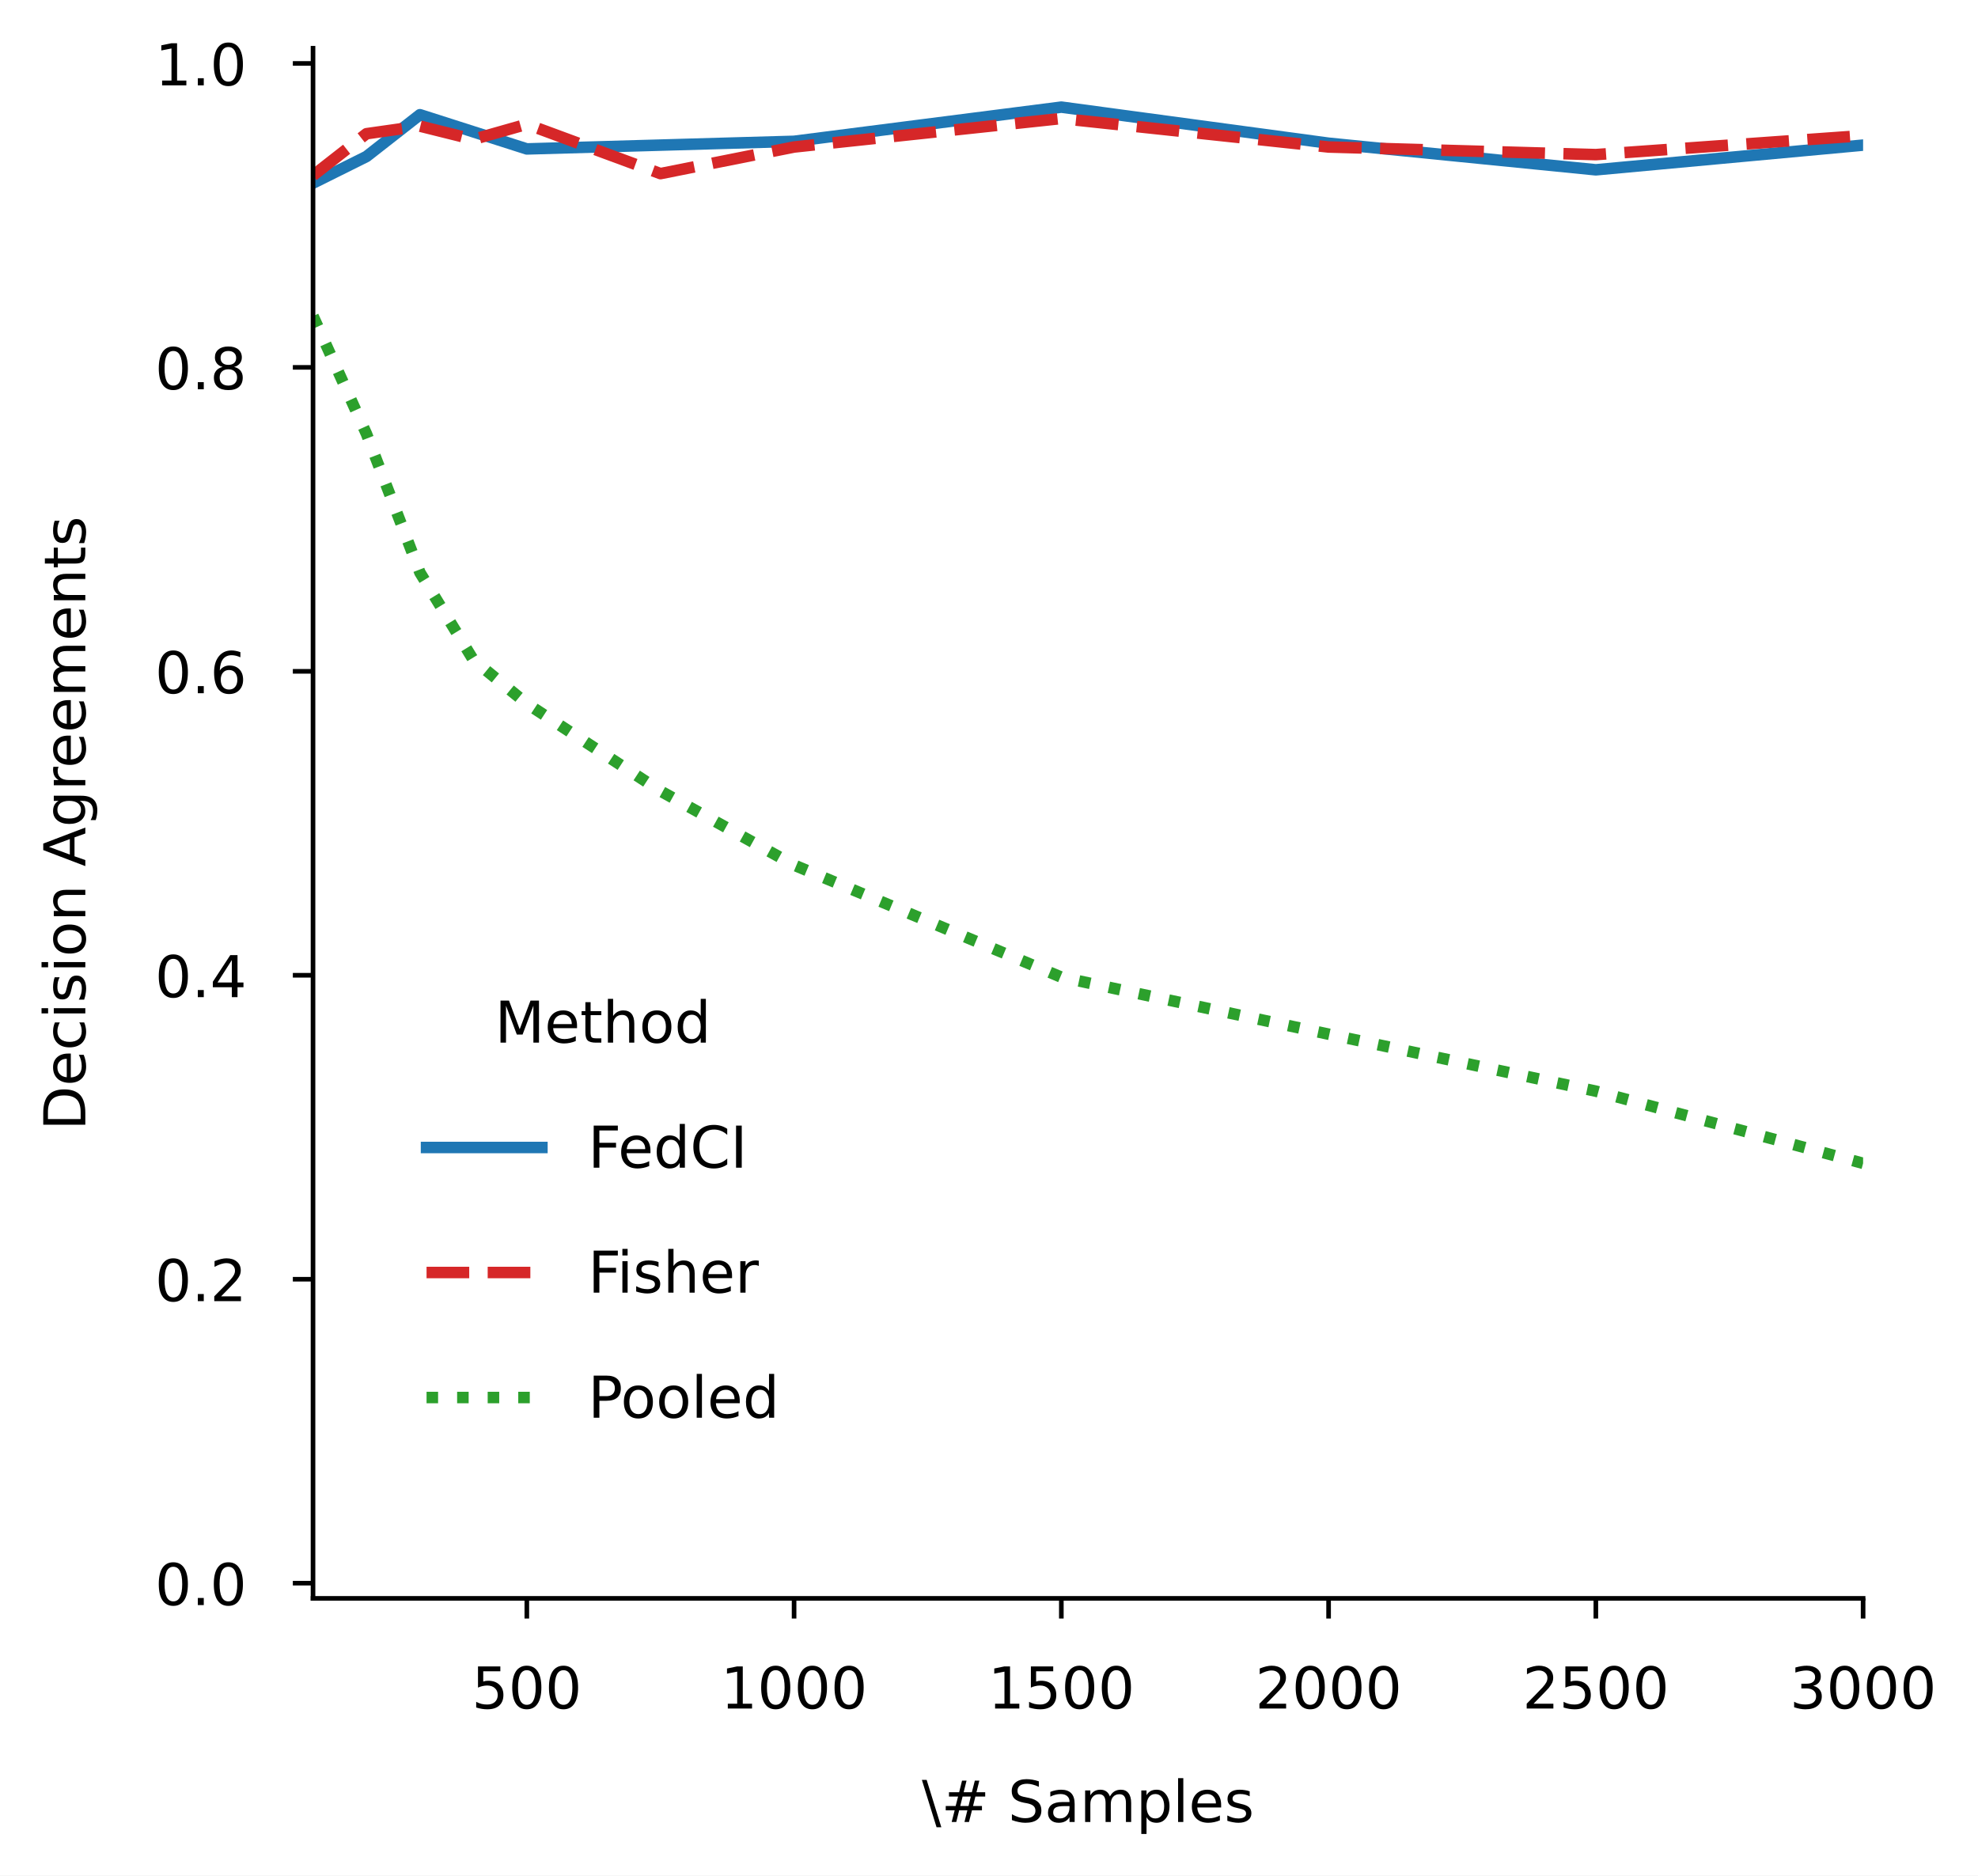
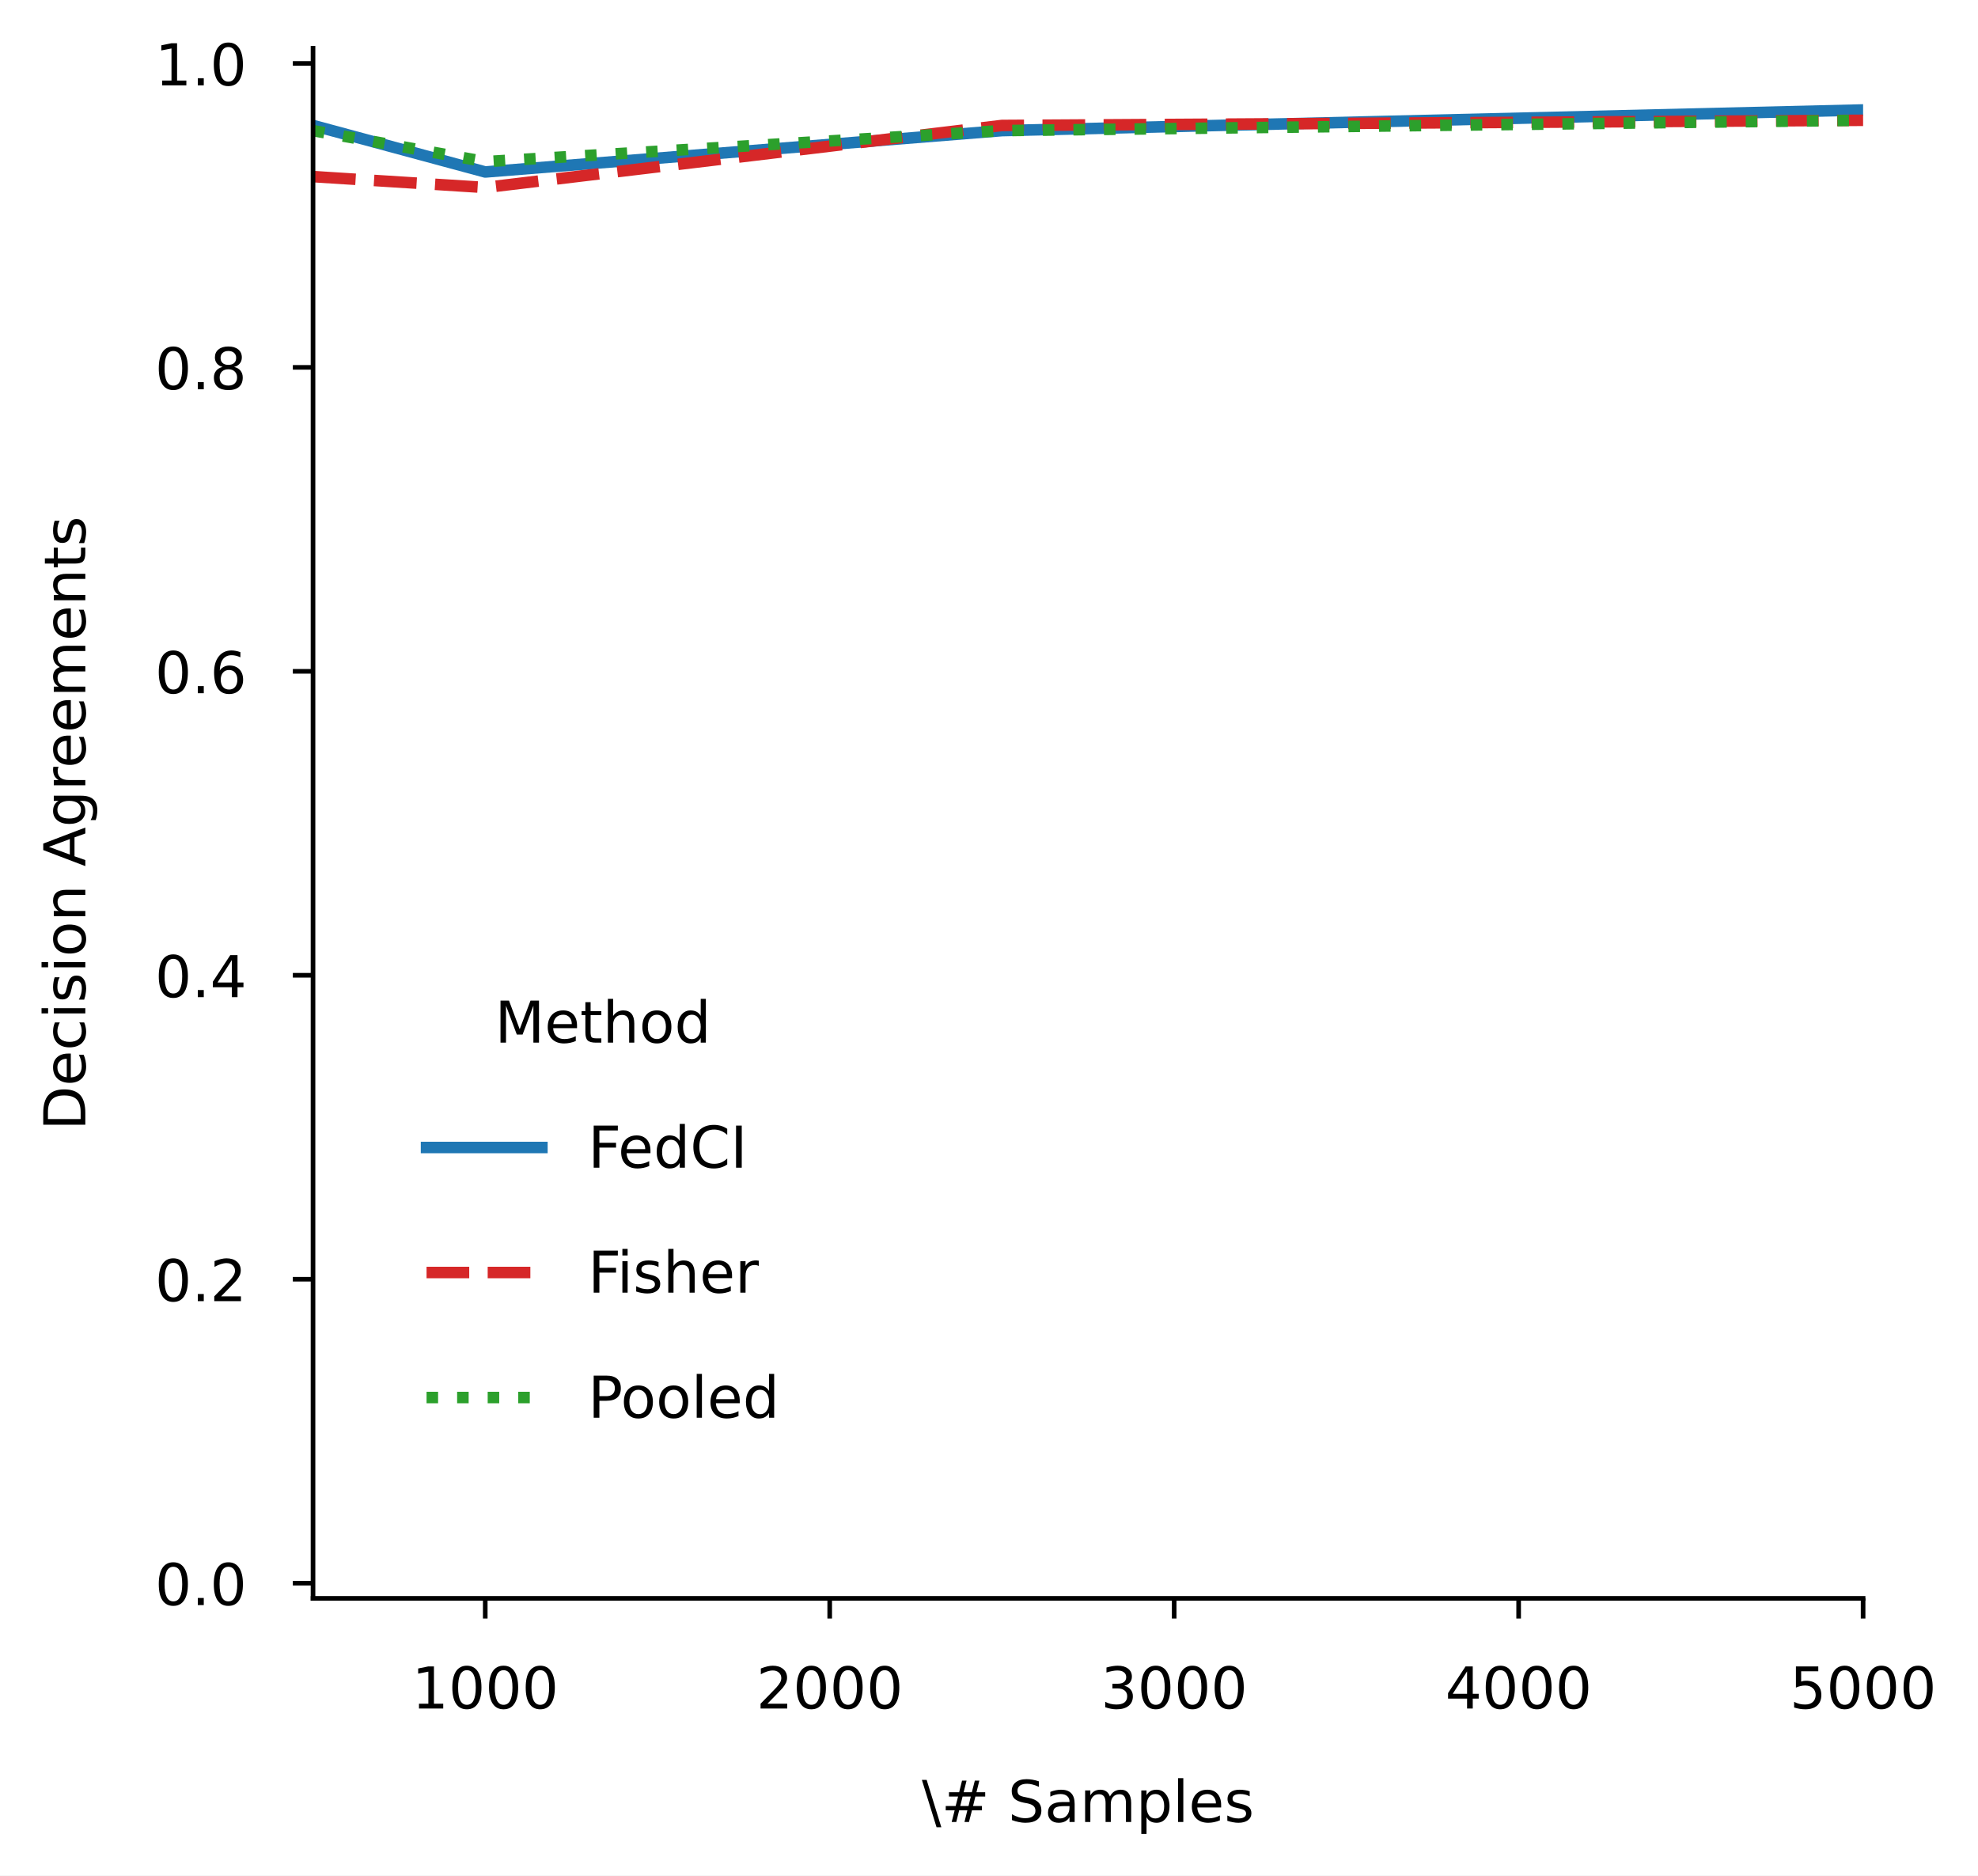
<svg xmlns="http://www.w3.org/2000/svg" xmlns:xlink="http://www.w3.org/1999/xlink" width="343.006pt" height="325.22pt" viewBox="0 0 343.006 325.22" version="1.1">
  <defs>
    <style type="text/css">*{stroke-linejoin: round; stroke-linecap: butt}</style>
  </defs>
  <g id="figure_1">
    <g id="patch_1">
      <path d="M -0 325.22  L 343.006 325.22  L 343.006 0  L -0 0  z " style="fill: #ffffff" />
    </g>
    <g id="axes_1">
      <g id="patch_2">
        <path d="M 54.281 277.164  L 323.081 277.164  L 323.081 8.364  L 54.281 8.364  z " style="fill: #ffffff" />
      </g>
      <g id="line2d_1">
-         <path d="M 54.281 31.752  L 63.55 27.14  L 72.819 19.893  L 82.088 22.858  L 91.357 25.823  L 114.53 25.164  L 137.702 24.505  L 184.047 18.576  L 230.392 24.835  L 276.736 29.446  L 323.081 25.164  " clip-path="url(#p5a89ff9e2e)" style="fill: none; stroke: #1f77b4; stroke-width: 2; stroke-linecap: square" />
+         <path d="M 54.281 21.756  L 84.148 29.823  L 173.748 22.652  L 323.081 19.066  " clip-path="url(#p734c049388)" style="fill: none; stroke: #1f77b4; stroke-width: 2; stroke-linecap: square" />
      </g>
      <g id="line2d_2">
-         <path d="M 54.281 30.435  L 63.55 23.187  L 72.819 21.87  L 82.088 24.176  L 91.357 21.54  L 114.53 30.105  L 137.702 25.493  L 184.047 20.552  L 230.392 25.493  L 276.736 26.811  L 323.081 23.517  " clip-path="url(#p5a89ff9e2e)" style="fill: none; stroke-dasharray: 7.4,3.2; stroke-dashoffset: 0; stroke: #d62728; stroke-width: 2" />
+         <path d="M 54.281 30.624  L 84.148 32.512  L 173.748 21.756  L 323.081 20.859  " clip-path="url(#p734c049388)" style="fill: none; stroke-dasharray: 7.4,3.2; stroke-dashoffset: 0; stroke: #d62728; stroke-width: 2" />
      </g>
      <g id="matplotlib.axis_1">
        <g id="xtick_1">
          <g id="line2d_3">
            <defs>
-               <path id="ma7eb0cbbad" d="M 0 0  L 0 3.5  " style="stroke: #000000; stroke-width: 0.8" />
+               <path id="ma9a1154732" d="M 0 0  L 0 3.5  " style="stroke: #000000; stroke-width: 0.8" />
            </defs>
            <g>
-               <use xlink:href="#ma7eb0cbbad" x="91.357" y="277.164" style="stroke: #000000; stroke-width: 0.8" />
+               <use xlink:href="#ma9a1154732" x="84.148" y="277.164" style="stroke: #000000; stroke-width: 0.8" />
            </g>
          </g>
          <g id="text_1">
-             <text style="font-size: 10px; font-family: 'DejaVu Sans', 'Bitstream Vera Sans', 'Computer Modern Sans Serif', 'Lucida Grande', 'Verdana', 'Geneva', 'Lucid', 'Arial', 'Helvetica', 'Avant Garde', sans-serif; text-anchor: middle" x="91.357" y="296.262" transform="rotate(-0 91.35711 296.2624)">500</text>
+             <text style="font-size: 10px; font-family: 'DejaVu Sans', 'Bitstream Vera Sans', 'Computer Modern Sans Serif', 'Lucida Grande', 'Verdana', 'Geneva', 'Lucid', 'Arial', 'Helvetica', 'Avant Garde', sans-serif; text-anchor: middle" x="84.148" y="296.262" transform="rotate(-0 84.14792 296.2624)">1000</text>
          </g>
        </g>
        <g id="xtick_2">
          <g id="line2d_4">
            <g>
-               <use xlink:href="#ma7eb0cbbad" x="137.702" y="277.164" style="stroke: #000000; stroke-width: 0.8" />
+               <use xlink:href="#ma9a1154732" x="143.881" y="277.164" style="stroke: #000000; stroke-width: 0.8" />
            </g>
          </g>
          <g id="text_2">
-             <text style="font-size: 10px; font-family: 'DejaVu Sans', 'Bitstream Vera Sans', 'Computer Modern Sans Serif', 'Lucida Grande', 'Verdana', 'Geneva', 'Lucid', 'Arial', 'Helvetica', 'Avant Garde', sans-serif; text-anchor: middle" x="137.702" y="296.262" transform="rotate(-0 137.7019 296.2624)">1000</text>
+             <text style="font-size: 10px; font-family: 'DejaVu Sans', 'Bitstream Vera Sans', 'Computer Modern Sans Serif', 'Lucida Grande', 'Verdana', 'Geneva', 'Lucid', 'Arial', 'Helvetica', 'Avant Garde', sans-serif; text-anchor: middle" x="143.881" y="296.262" transform="rotate(-0 143.8812 296.2624)">2000</text>
          </g>
        </g>
        <g id="xtick_3">
          <g id="line2d_5">
            <g>
-               <use xlink:href="#ma7eb0cbbad" x="184.047" y="277.164" style="stroke: #000000; stroke-width: 0.8" />
+               <use xlink:href="#ma9a1154732" x="203.615" y="277.164" style="stroke: #000000; stroke-width: 0.8" />
            </g>
          </g>
          <g id="text_3">
-             <text style="font-size: 10px; font-family: 'DejaVu Sans', 'Bitstream Vera Sans', 'Computer Modern Sans Serif', 'Lucida Grande', 'Verdana', 'Geneva', 'Lucid', 'Arial', 'Helvetica', 'Avant Garde', sans-serif; text-anchor: middle" x="184.047" y="296.262" transform="rotate(-0 184.0468 296.2624)">1500</text>
+             <text style="font-size: 10px; font-family: 'DejaVu Sans', 'Bitstream Vera Sans', 'Computer Modern Sans Serif', 'Lucida Grande', 'Verdana', 'Geneva', 'Lucid', 'Arial', 'Helvetica', 'Avant Garde', sans-serif; text-anchor: middle" x="203.615" y="296.262" transform="rotate(-0 203.6146 296.2624)">3000</text>
          </g>
        </g>
        <g id="xtick_4">
          <g id="line2d_6">
            <g>
-               <use xlink:href="#ma7eb0cbbad" x="230.392" y="277.164" style="stroke: #000000; stroke-width: 0.8" />
+               <use xlink:href="#ma9a1154732" x="263.348" y="277.164" style="stroke: #000000; stroke-width: 0.8" />
            </g>
          </g>
          <g id="text_4">
-             <text style="font-size: 10px; font-family: 'DejaVu Sans', 'Bitstream Vera Sans', 'Computer Modern Sans Serif', 'Lucida Grande', 'Verdana', 'Geneva', 'Lucid', 'Arial', 'Helvetica', 'Avant Garde', sans-serif; text-anchor: middle" x="230.392" y="296.262" transform="rotate(-0 230.3916 296.2624)">2000</text>
+             <text style="font-size: 10px; font-family: 'DejaVu Sans', 'Bitstream Vera Sans', 'Computer Modern Sans Serif', 'Lucida Grande', 'Verdana', 'Geneva', 'Lucid', 'Arial', 'Helvetica', 'Avant Garde', sans-serif; text-anchor: middle" x="263.348" y="296.262" transform="rotate(-0 263.3479 296.2624)">4000</text>
          </g>
        </g>
        <g id="xtick_5">
          <g id="line2d_7">
            <g>
-               <use xlink:href="#ma7eb0cbbad" x="276.736" y="277.164" style="stroke: #000000; stroke-width: 0.8" />
+               <use xlink:href="#ma9a1154732" x="323.081" y="277.164" style="stroke: #000000; stroke-width: 0.8" />
            </g>
          </g>
          <g id="text_5">
-             <text style="font-size: 10px; font-family: 'DejaVu Sans', 'Bitstream Vera Sans', 'Computer Modern Sans Serif', 'Lucida Grande', 'Verdana', 'Geneva', 'Lucid', 'Arial', 'Helvetica', 'Avant Garde', sans-serif; text-anchor: middle" x="276.736" y="296.262" transform="rotate(-0 276.7364 296.2624)">2500</text>
+             <text style="font-size: 10px; font-family: 'DejaVu Sans', 'Bitstream Vera Sans', 'Computer Modern Sans Serif', 'Lucida Grande', 'Verdana', 'Geneva', 'Lucid', 'Arial', 'Helvetica', 'Avant Garde', sans-serif; text-anchor: middle" x="323.081" y="296.262" transform="rotate(-0 323.0813 296.2624)">5000</text>
          </g>
        </g>
-         <g id="xtick_6">
-           <g id="line2d_8">
-             <g>
-               <use xlink:href="#ma7eb0cbbad" x="323.081" y="277.164" style="stroke: #000000; stroke-width: 0.8" />
-             </g>
-           </g>
-           <g id="text_6">
-             <text style="font-size: 10px; font-family: 'DejaVu Sans', 'Bitstream Vera Sans', 'Computer Modern Sans Serif', 'Lucida Grande', 'Verdana', 'Geneva', 'Lucid', 'Arial', 'Helvetica', 'Avant Garde', sans-serif; text-anchor: middle" x="323.081" y="296.262" transform="rotate(-0 323.0813 296.2624)">3000</text>
-           </g>
-         </g>
-         <g id="text_7">
+         <g id="text_6">
          <text style="font-size: 10px; font-family: 'DejaVu Sans', 'Bitstream Vera Sans', 'Computer Modern Sans Serif', 'Lucida Grande', 'Verdana', 'Geneva', 'Lucid', 'Arial', 'Helvetica', 'Avant Garde', sans-serif; text-anchor: middle" x="188.681" y="315.94" transform="rotate(-0 188.6813 315.9405)">\# Samples</text>
        </g>
      </g>
      <g id="matplotlib.axis_2">
        <g id="ytick_1">
-           <g id="line2d_9">
+           <g id="line2d_8">
            <defs>
-               <path id="m98f8cdf425" d="M 0 0  L -3.5 0  " style="stroke: #000000; stroke-width: 0.8" />
+               <path id="mb543955c95" d="M 0 0  L -3.5 0  " style="stroke: #000000; stroke-width: 0.8" />
            </defs>
            <g>
-               <use xlink:href="#m98f8cdf425" x="54.281" y="274.529" style="stroke: #000000; stroke-width: 0.8" />
+               <use xlink:href="#mb543955c95" x="54.281" y="274.529" style="stroke: #000000; stroke-width: 0.8" />
            </g>
          </g>
-           <g id="text_8">
+           <g id="text_7">
            <text style="font-size: 10px; font-family: 'DejaVu Sans', 'Bitstream Vera Sans', 'Computer Modern Sans Serif', 'Lucida Grande', 'Verdana', 'Geneva', 'Lucid', 'Arial', 'Helvetica', 'Avant Garde', sans-serif; text-anchor: end" x="42.781" y="278.328" transform="rotate(-0 42.78125 278.3278)">0.0</text>
          </g>
        </g>
        <g id="ytick_2">
-           <g id="line2d_10">
+           <g id="line2d_9">
            <g>
-               <use xlink:href="#m98f8cdf425" x="54.281" y="221.823" style="stroke: #000000; stroke-width: 0.8" />
+               <use xlink:href="#mb543955c95" x="54.281" y="221.823" style="stroke: #000000; stroke-width: 0.8" />
            </g>
          </g>
-           <g id="text_9">
+           <g id="text_8">
            <text style="font-size: 10px; font-family: 'DejaVu Sans', 'Bitstream Vera Sans', 'Computer Modern Sans Serif', 'Lucida Grande', 'Verdana', 'Geneva', 'Lucid', 'Arial', 'Helvetica', 'Avant Garde', sans-serif; text-anchor: end" x="42.781" y="225.622" transform="rotate(-0 42.78125 225.622)">0.2</text>
          </g>
        </g>
        <g id="ytick_3">
-           <g id="line2d_11">
+           <g id="line2d_10">
            <g>
-               <use xlink:href="#m98f8cdf425" x="54.281" y="169.117" style="stroke: #000000; stroke-width: 0.8" />
+               <use xlink:href="#mb543955c95" x="54.281" y="169.117" style="stroke: #000000; stroke-width: 0.8" />
            </g>
          </g>
-           <g id="text_10">
+           <g id="text_9">
            <text style="font-size: 10px; font-family: 'DejaVu Sans', 'Bitstream Vera Sans', 'Computer Modern Sans Serif', 'Lucida Grande', 'Verdana', 'Geneva', 'Lucid', 'Arial', 'Helvetica', 'Avant Garde', sans-serif; text-anchor: end" x="42.781" y="172.916" transform="rotate(-0 42.78125 172.9161)">0.4</text>
          </g>
        </g>
        <g id="ytick_4">
-           <g id="line2d_12">
+           <g id="line2d_11">
            <g>
-               <use xlink:href="#m98f8cdf425" x="54.281" y="116.411" style="stroke: #000000; stroke-width: 0.8" />
+               <use xlink:href="#mb543955c95" x="54.281" y="116.411" style="stroke: #000000; stroke-width: 0.8" />
            </g>
          </g>
-           <g id="text_11">
+           <g id="text_10">
            <text style="font-size: 10px; font-family: 'DejaVu Sans', 'Bitstream Vera Sans', 'Computer Modern Sans Serif', 'Lucida Grande', 'Verdana', 'Geneva', 'Lucid', 'Arial', 'Helvetica', 'Avant Garde', sans-serif; text-anchor: end" x="42.781" y="120.21" transform="rotate(-0 42.78125 120.2102)">0.6</text>
          </g>
        </g>
        <g id="ytick_5">
-           <g id="line2d_13">
+           <g id="line2d_12">
            <g>
-               <use xlink:href="#m98f8cdf425" x="54.281" y="63.705" style="stroke: #000000; stroke-width: 0.8" />
+               <use xlink:href="#mb543955c95" x="54.281" y="63.705" style="stroke: #000000; stroke-width: 0.8" />
            </g>
          </g>
-           <g id="text_12">
+           <g id="text_11">
            <text style="font-size: 10px; font-family: 'DejaVu Sans', 'Bitstream Vera Sans', 'Computer Modern Sans Serif', 'Lucida Grande', 'Verdana', 'Geneva', 'Lucid', 'Arial', 'Helvetica', 'Avant Garde', sans-serif; text-anchor: end" x="42.781" y="67.504" transform="rotate(-0 42.78125 67.50432)">0.8</text>
          </g>
        </g>
        <g id="ytick_6">
-           <g id="line2d_14">
+           <g id="line2d_13">
            <g>
-               <use xlink:href="#m98f8cdf425" x="54.281" y="10.999" style="stroke: #000000; stroke-width: 0.8" />
+               <use xlink:href="#mb543955c95" x="54.281" y="10.999" style="stroke: #000000; stroke-width: 0.8" />
            </g>
          </g>
-           <g id="text_13">
+           <g id="text_12">
            <text style="font-size: 10px; font-family: 'DejaVu Sans', 'Bitstream Vera Sans', 'Computer Modern Sans Serif', 'Lucida Grande', 'Verdana', 'Geneva', 'Lucid', 'Arial', 'Helvetica', 'Avant Garde', sans-serif; text-anchor: end" x="42.781" y="14.798" transform="rotate(-0 42.78125 14.79844)">1.0</text>
          </g>
        </g>
-         <g id="text_14">
+         <g id="text_13">
          <text style="font-size: 10px; font-family: 'DejaVu Sans', 'Bitstream Vera Sans', 'Computer Modern Sans Serif', 'Lucida Grande', 'Verdana', 'Geneva', 'Lucid', 'Arial', 'Helvetica', 'Avant Garde', sans-serif; text-anchor: middle" x="14.798" y="142.764" transform="rotate(-90 14.79844 142.7639)">Decision Agreements</text>
        </g>
      </g>
-       <g id="line2d_15">
-         <path d="M 54.281 54.811  L 63.55 75.235  L 72.819 99.282  L 82.088 114.435  L 91.357 122.011  L 114.53 137.164  L 137.702 150.011  L 184.047 169.446  L 230.392 179.329  L 276.736 189.211  L 323.081 201.729  " clip-path="url(#p5a89ff9e2e)" style="fill: none; stroke-dasharray: 2,3.3; stroke-dashoffset: 0; stroke: #2ca02c; stroke-width: 2" />
+       <g id="line2d_14">
+         <path d="M 54.281 22.652  L 84.148 28.03  L 173.748 22.652  L 323.081 20.859  " clip-path="url(#p734c049388)" style="fill: none; stroke-dasharray: 2,3.3; stroke-dashoffset: 0; stroke: #2ca02c; stroke-width: 2" />
      </g>
      <g id="patch_3">
        <path d="M 54.281 277.164  L 54.281 8.364  " style="fill: none; stroke: #000000; stroke-width: 0.8; stroke-linejoin: miter; stroke-linecap: square" />
      </g>
      <g id="patch_4">
        <path d="M 54.281 277.164  L 323.081 277.164  " style="fill: none; stroke: #000000; stroke-width: 0.8; stroke-linejoin: miter; stroke-linecap: square" />
      </g>
      <g id="legend_1">
-         <g id="text_15">
+         <g id="text_14">
          <text style="font-size: 10px; font-family: 'DejaVu Sans', 'Bitstream Vera Sans', 'Computer Modern Sans Serif', 'Lucida Grande', 'Verdana', 'Geneva', 'Lucid', 'Arial', 'Helvetica', 'Avant Garde', sans-serif; text-anchor: start" x="85.808" y="180.802" transform="rotate(-0 85.80831 180.8024)">Method</text>
        </g>
-         <g id="line2d_16">
+         <g id="line2d_15">
          <path d="M 73.969 198.98  L 83.969 198.98  L 93.969 198.98  " style="fill: none; stroke: #1f77b4; stroke-width: 2; stroke-linecap: square" />
        </g>
-         <g id="text_16">
+         <g id="text_15">
          <text style="font-size: 10px; font-family: 'DejaVu Sans', 'Bitstream Vera Sans', 'Computer Modern Sans Serif', 'Lucida Grande', 'Verdana', 'Geneva', 'Lucid', 'Arial', 'Helvetica', 'Avant Garde', sans-serif; text-anchor: start" x="101.969" y="202.48" transform="rotate(-0 101.9693 202.4805)">FedCI</text>
        </g>
-         <g id="line2d_17">
+         <g id="line2d_16">
          <path d="M 73.969 220.659  L 83.969 220.659  L 93.969 220.659  " style="fill: none; stroke-dasharray: 7.4,3.2; stroke-dashoffset: 0; stroke: #d62728; stroke-width: 2" />
        </g>
-         <g id="text_17">
+         <g id="text_16">
          <text style="font-size: 10px; font-family: 'DejaVu Sans', 'Bitstream Vera Sans', 'Computer Modern Sans Serif', 'Lucida Grande', 'Verdana', 'Geneva', 'Lucid', 'Arial', 'Helvetica', 'Avant Garde', sans-serif; text-anchor: start" x="101.969" y="224.159" transform="rotate(-0 101.9693 224.1586)">Fisher</text>
        </g>
-         <g id="line2d_18">
+         <g id="line2d_17">
          <path d="M 73.969 242.337  L 83.969 242.337  L 93.969 242.337  " style="fill: none; stroke-dasharray: 2,3.3; stroke-dashoffset: 0; stroke: #2ca02c; stroke-width: 2" />
        </g>
-         <g id="text_18">
+         <g id="text_17">
          <text style="font-size: 10px; font-family: 'DejaVu Sans', 'Bitstream Vera Sans', 'Computer Modern Sans Serif', 'Lucida Grande', 'Verdana', 'Geneva', 'Lucid', 'Arial', 'Helvetica', 'Avant Garde', sans-serif; text-anchor: start" x="101.969" y="245.837" transform="rotate(-0 101.9693 245.8367)">Pooled</text>
        </g>
      </g>
    </g>
  </g>
  <defs>
-     <clipPath id="p5a89ff9e2e">
+     <clipPath id="p734c049388">
      <rect x="54.281" y="8.364" width="268.8" height="268.8" />
    </clipPath>
  </defs>
</svg>
